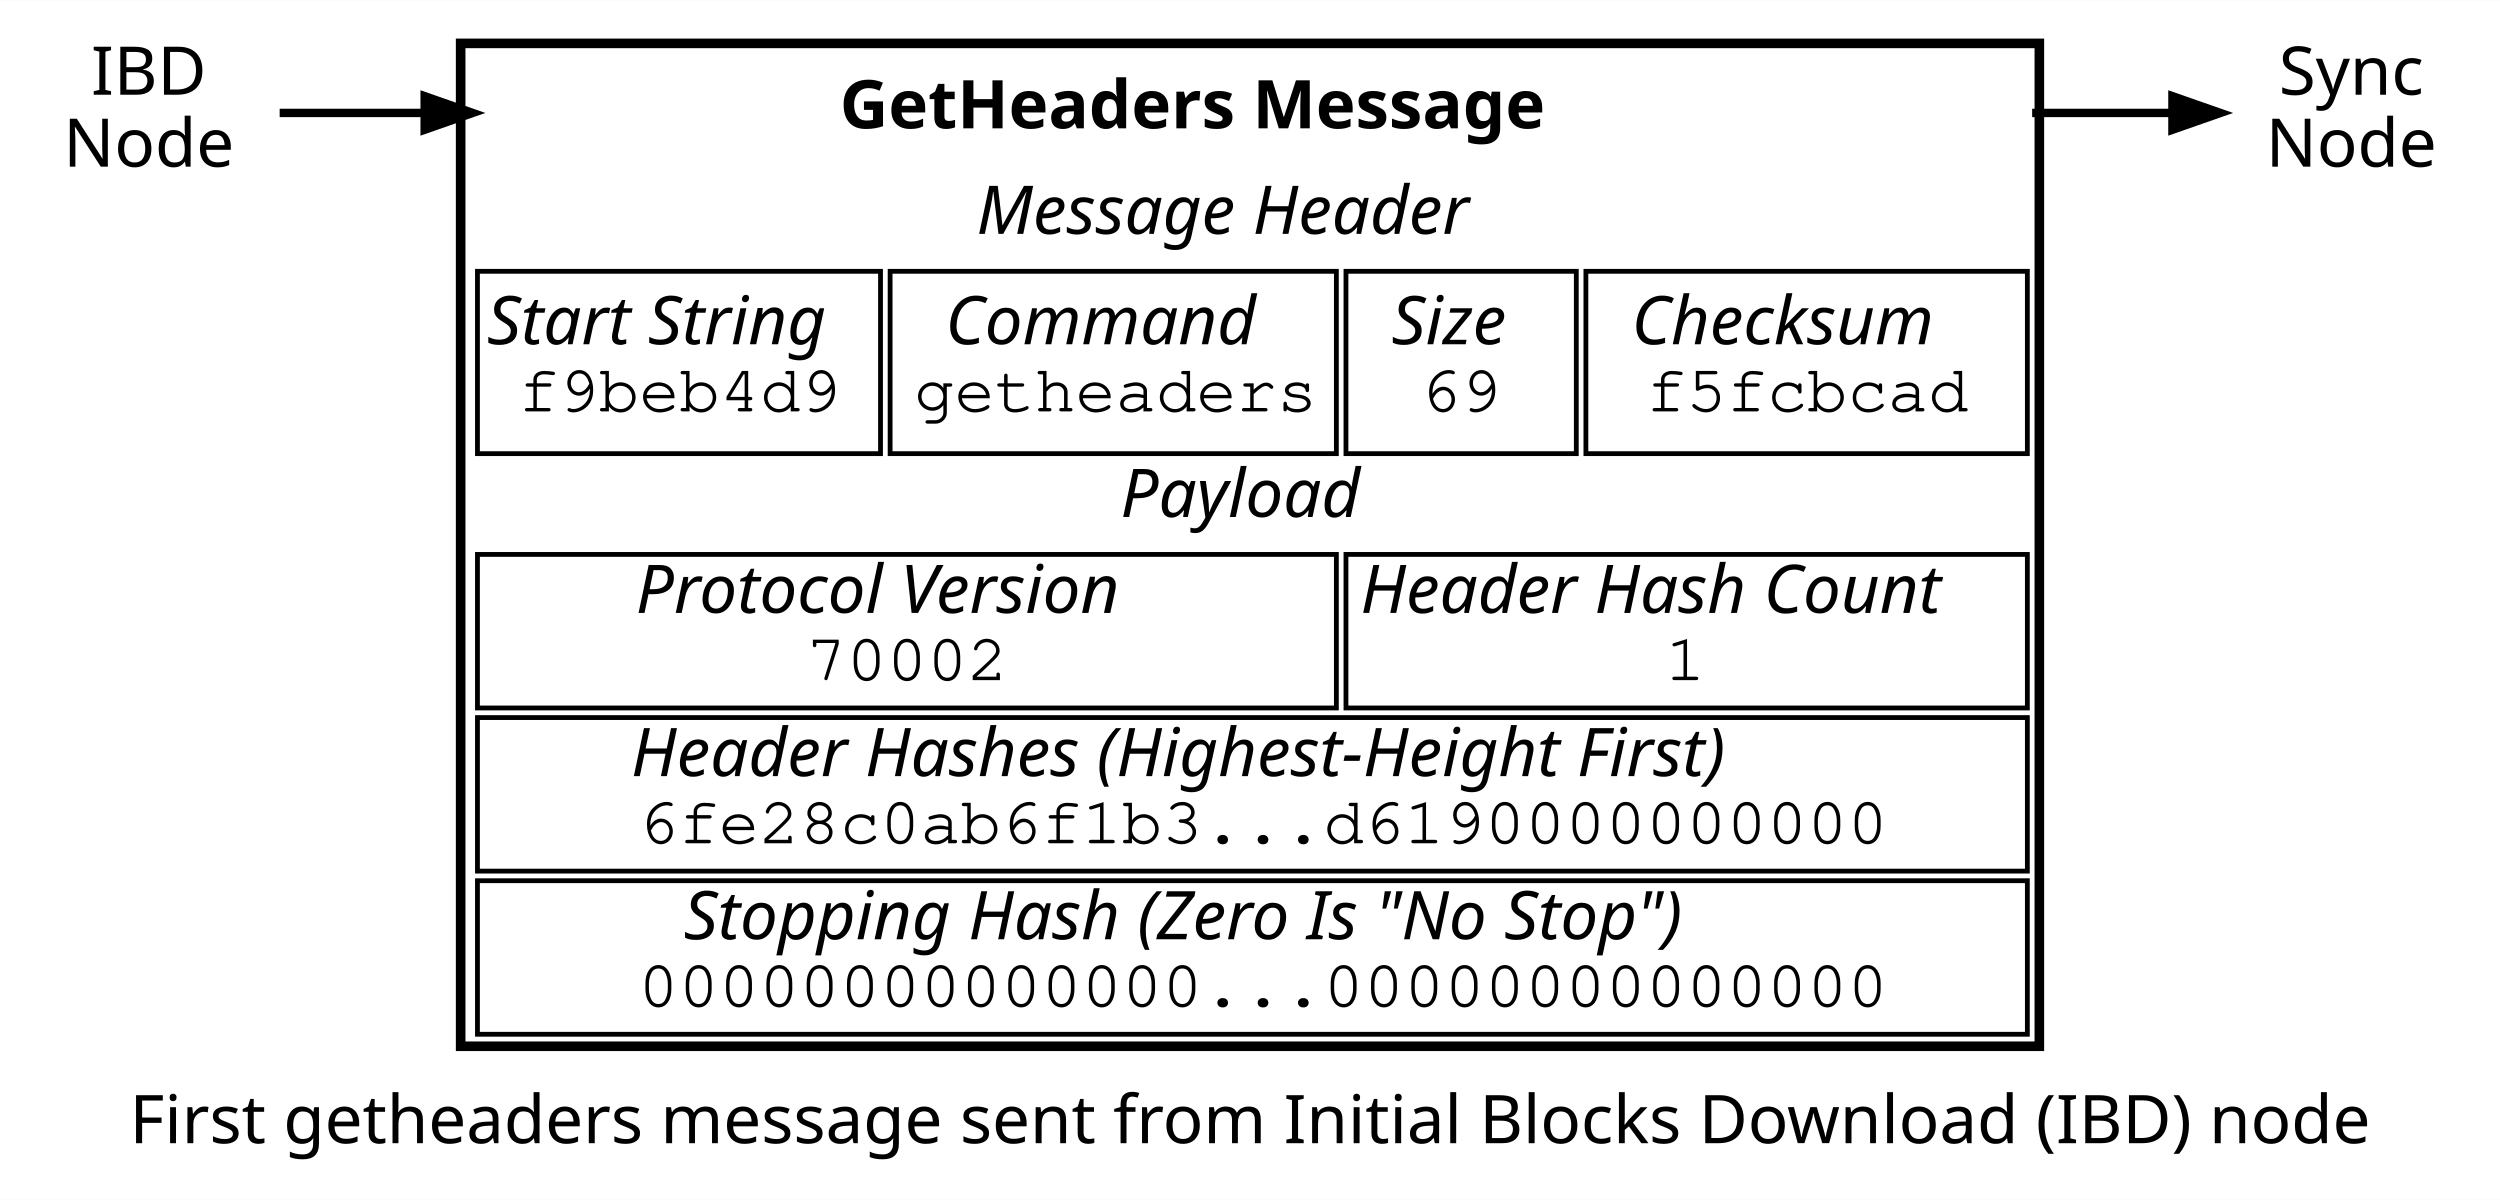
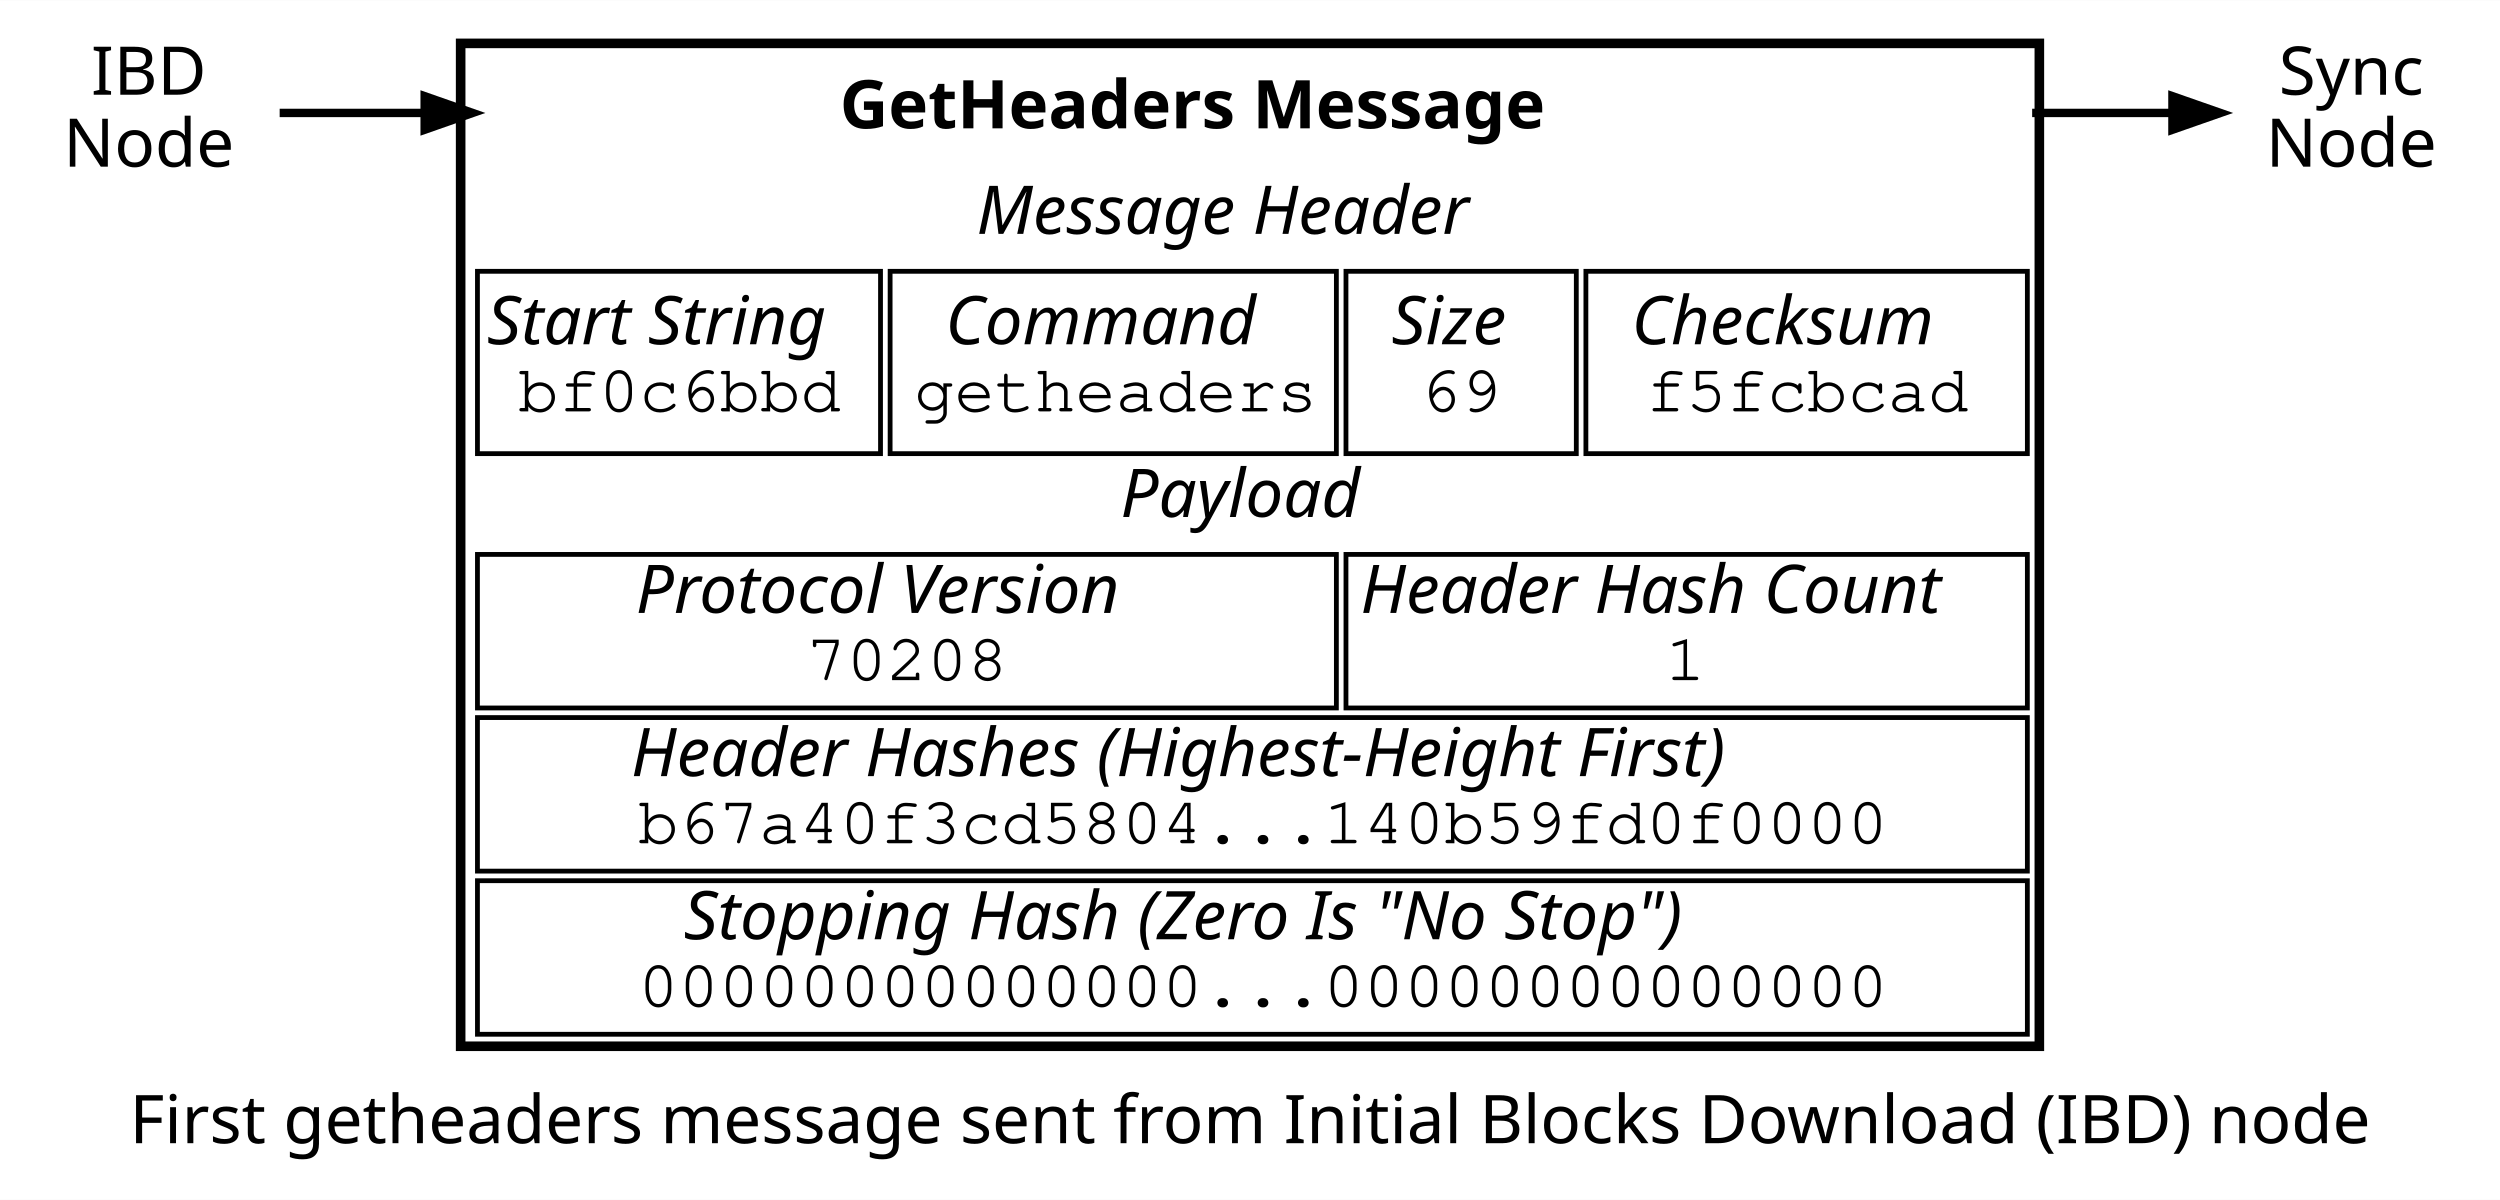
<svg xmlns="http://www.w3.org/2000/svg" width="450pt" height="216pt" viewBox="0.00 0.00 450.00 215.93">
  <g id="graph0" class="graph" transform="scale(0.863724 0.863724) rotate(0) translate(4 246)">
    <polygon fill="white" stroke="none" points="-4,4 -4,-246 517,-246 517,4 -4,4" />
    <text text-anchor="middle" x="256.5" y="-7.8" font-family="Sans" font-size="14.00">First getheaders message sent from Initial Blocks Download (IBD) node</text>
    <g id="node1" class="node">
      <text text-anchor="middle" x="27" y="-226.3" font-family="Sans" font-size="14.00">IBD</text>
      <text text-anchor="middle" x="27" y="-211.3" font-family="Sans" font-size="14.00">Node</text>
    </g>
    <g id="node2" class="node">
      <text text-anchor="start" x="171" y="-219.3" font-family="Sans" font-weight="bold" font-size="14.00">GetHeaders Message</text>
      <text text-anchor="start" x="199.5" y="-197.3" font-family="Sans" font-style="italic" font-size="14.00">Message Header</text>
      <polygon fill="none" stroke="black" points="95.5,-151.5 95.5,-189.5 179.5,-189.5 179.5,-151.5 95.5,-151.5" />
      <text text-anchor="start" x="97.5" y="-174.3" font-family="Sans" font-style="italic" font-size="14.00">Start String</text>
-       <text text-anchor="start" x="104" y="-160.3" font-family="Courier,monospace" font-size="14.00">f9beb4d9</text>
+       <text text-anchor="start" x="104" y="-160.3" font-family="Courier,monospace" font-size="14.00">bf0c6bbd</text>
      <polygon fill="none" stroke="black" points="181.5,-151.5 181.5,-189.5 274.5,-189.5 274.5,-151.5 181.5,-151.5" />
      <text text-anchor="start" x="193" y="-174.3" font-family="Sans" font-style="italic" font-size="14.00">Command</text>
      <text text-anchor="start" x="186.5" y="-160.3" font-family="Courier,monospace" font-size="14.00">getheaders</text>
      <polygon fill="none" stroke="black" points="276.5,-151.5 276.5,-189.5 324.5,-189.5 324.5,-151.5 276.5,-151.5" />
      <text text-anchor="start" x="286" y="-174.3" font-family="Sans" font-style="italic" font-size="14.00">Size</text>
      <text text-anchor="start" x="292" y="-160.3" font-family="Courier,monospace" font-size="14.00">69</text>
      <polygon fill="none" stroke="black" points="326.5,-151.5 326.5,-189.5 418.5,-189.5 418.5,-151.5 326.5,-151.5" />
      <text text-anchor="start" x="336" y="-174.3" font-family="Sans" font-style="italic" font-size="14.00">Checksum</text>
      <text text-anchor="start" x="339" y="-160.3" font-family="Courier,monospace" font-size="14.00">f5fcbcad</text>
      <text text-anchor="start" x="229.5" y="-138.3" font-family="Sans" font-style="italic" font-size="14.00">Payload</text>
      <polygon fill="none" stroke="black" points="95.5,-98.5 95.5,-130.5 274.5,-130.5 274.5,-98.5 95.5,-98.5" />
      <text text-anchor="start" x="128.5" y="-118.3" font-family="Sans" font-style="italic" font-size="14.00">Protocol Version</text>
-       <text text-anchor="start" x="164" y="-104.3" font-family="Courier,monospace" font-size="14.00">70002</text>
+       <text text-anchor="start" x="164" y="-104.3" font-family="Courier,monospace" font-size="14.00">70208</text>
      <polygon fill="none" stroke="black" points="276.5,-98.5 276.5,-130.5 418.5,-130.5 418.5,-98.5 276.5,-98.5" />
      <text text-anchor="start" x="279.5" y="-118.3" font-family="Sans" font-style="italic" font-size="14.00">Header Hash Count</text>
      <text text-anchor="start" x="343" y="-104.3" font-family="Courier,monospace" font-size="14.00">1</text>
      <polygon fill="none" stroke="black" points="95.5,-64.5 95.5,-96.5 418.5,-96.5 418.5,-64.5 95.5,-64.5" />
      <text text-anchor="start" x="127.5" y="-84.3" font-family="Sans" font-style="italic" font-size="14.00">Header Hashes (Highest-Height First)</text>
-       <text text-anchor="start" x="129" y="-70.3" font-family="Courier,monospace" font-size="14.00">6fe28c0ab6f1b3...d6190000000000</text>
+       <text text-anchor="start" x="129" y="-70.3" font-family="Courier,monospace" font-size="14.00">b67a40f3cd5804...140b59fd0f0000</text>
      <polygon fill="none" stroke="black" points="95.5,-30.5 95.5,-62.5 418.5,-62.5 418.5,-30.5 95.5,-30.5" />
      <text text-anchor="start" x="138.5" y="-50.3" font-family="Sans" font-style="italic" font-size="14.00">Stopping Hash (Zero Is "No Stop")</text>
      <text text-anchor="start" x="129" y="-36.3" font-family="Courier,monospace" font-size="14.00">00000000000000...00000000000000</text>
      <polygon fill="none" stroke="black" stroke-width="2" points="92,-28 92,-237 421,-237 421,-28 92,-28" />
    </g>
    <g id="edge1" class="edge">
      <path fill="none" stroke="black" stroke-width="1.75" d="M54.283,-222.5C64.883,-222.5 76.474,-222.5 84.477,-222.5" />
      <polygon fill="black" stroke="black" stroke-width="1.75" points="84.5,-226 94.5,-222.5 84.5,-219 84.5,-226" />
    </g>
    <g id="node3" class="node">
      <text text-anchor="middle" x="486" y="-226.3" font-family="Sans" font-size="14.00">Sync</text>
      <text text-anchor="middle" x="486" y="-211.3" font-family="Sans" font-size="14.00">Node</text>
    </g>
    <g id="edge2" class="edge">
      <path fill="none" stroke="black" stroke-width="1.75" d="M419.5,-222.5C419.5,-222.5 433.372,-222.5 448.348,-222.5" />
      <polygon fill="black" stroke="black" stroke-width="1.75" points="448.736,-226 458.736,-222.5 448.736,-219 448.736,-226" />
    </g>
  </g>
</svg>
